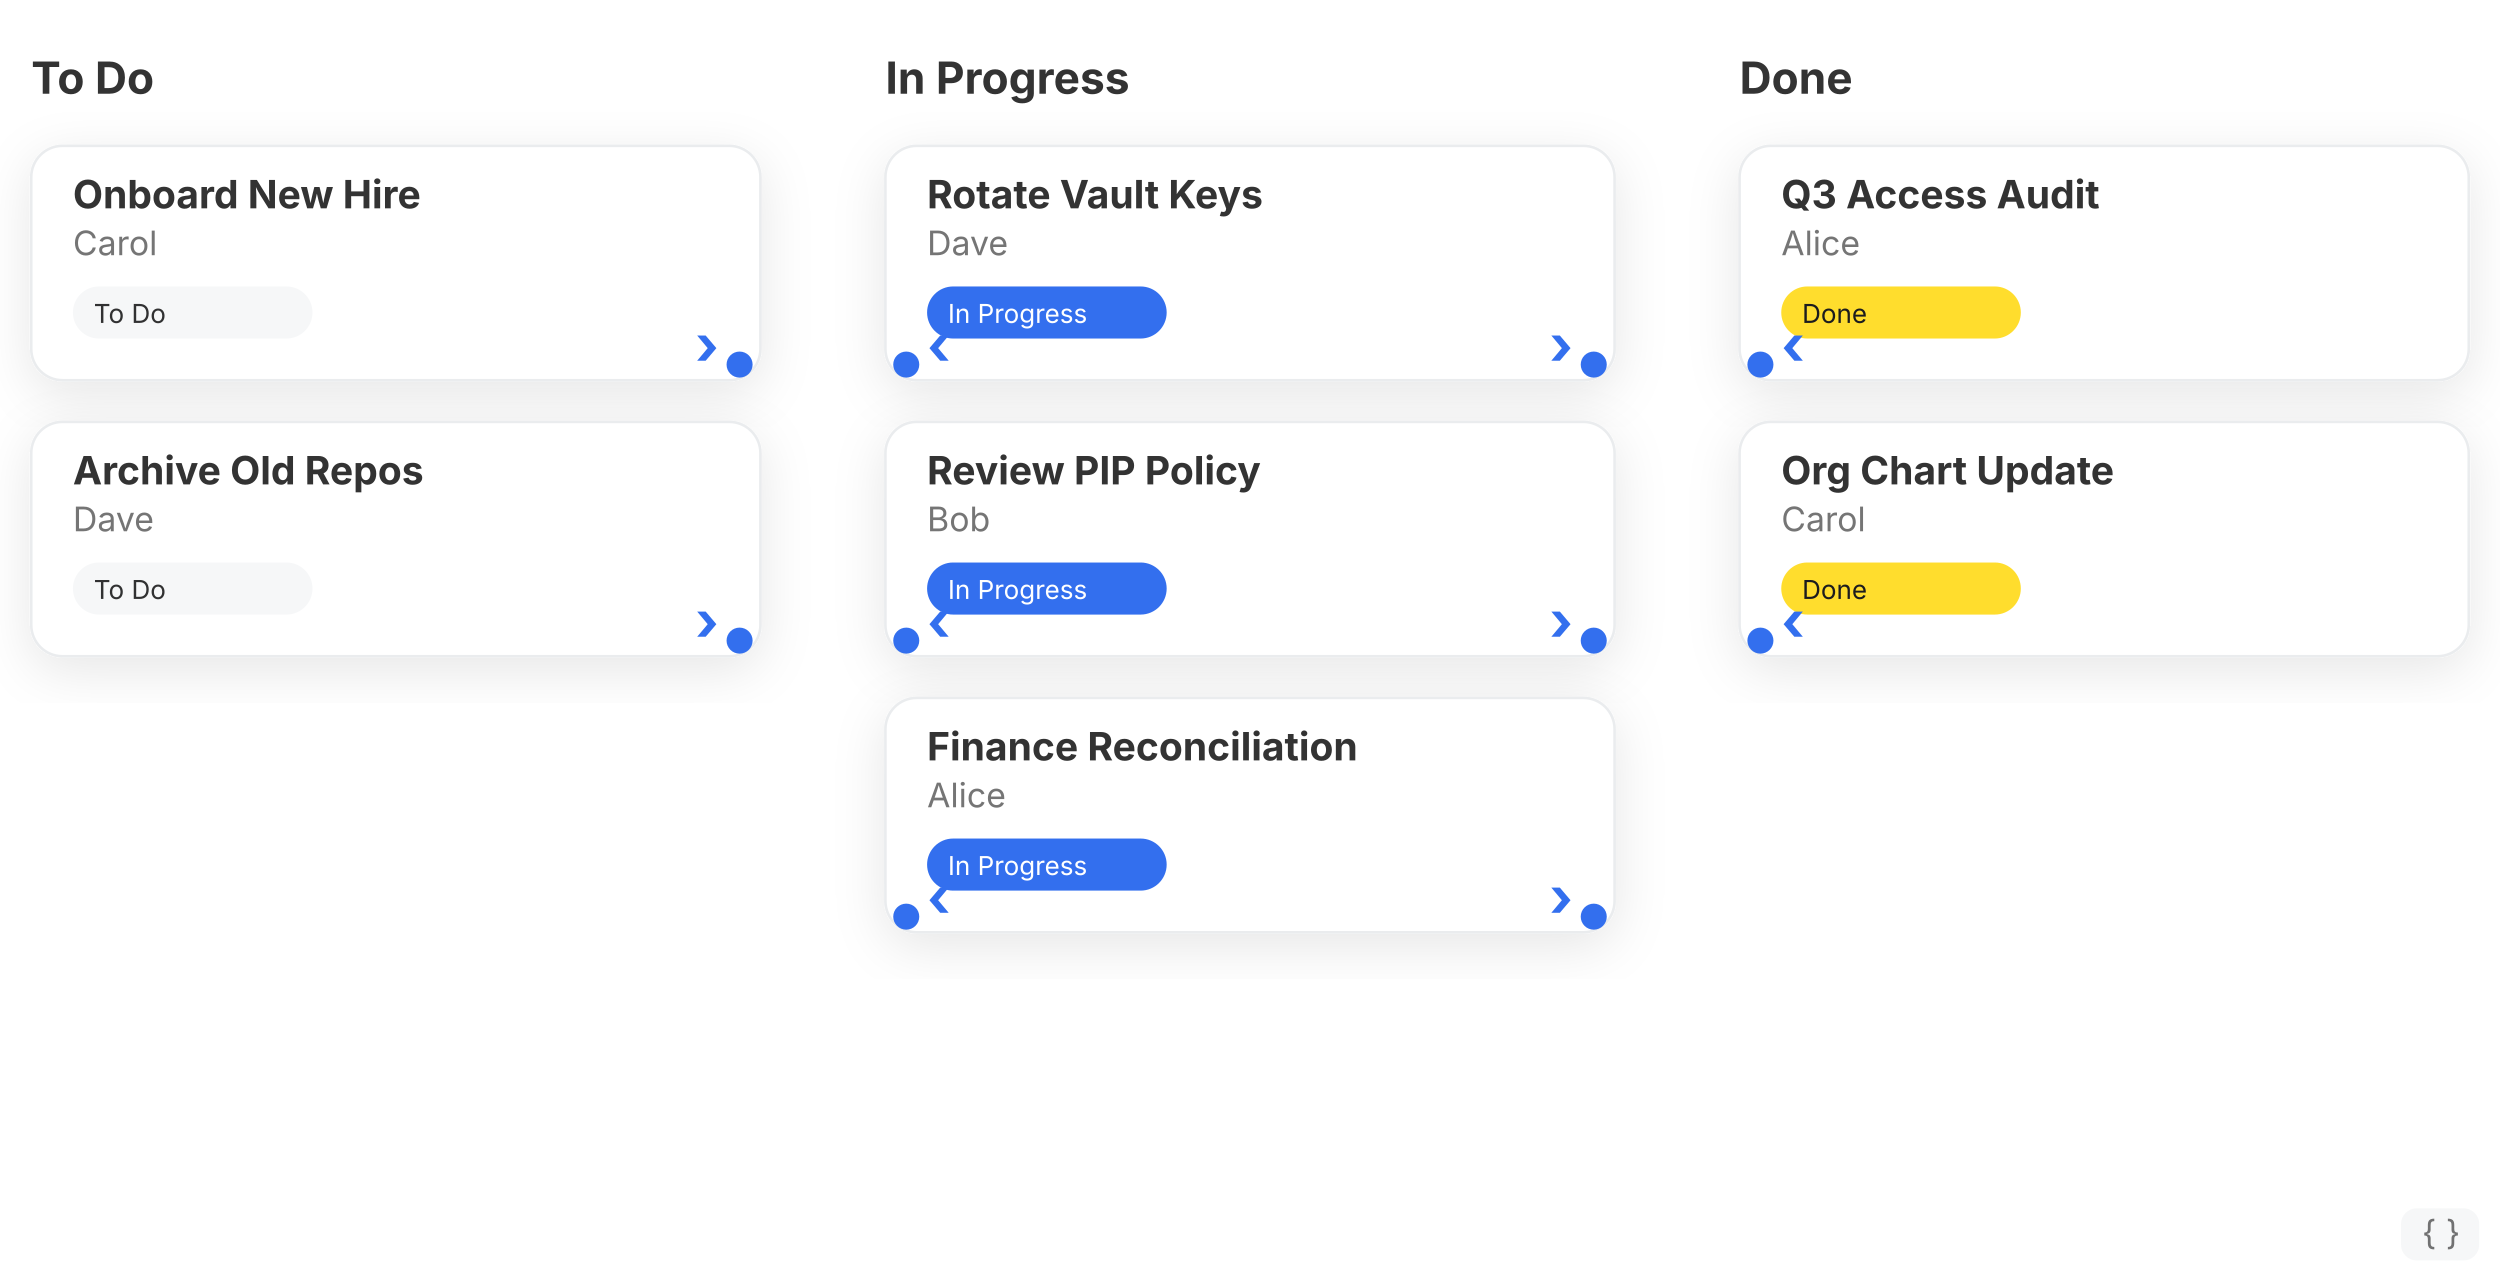
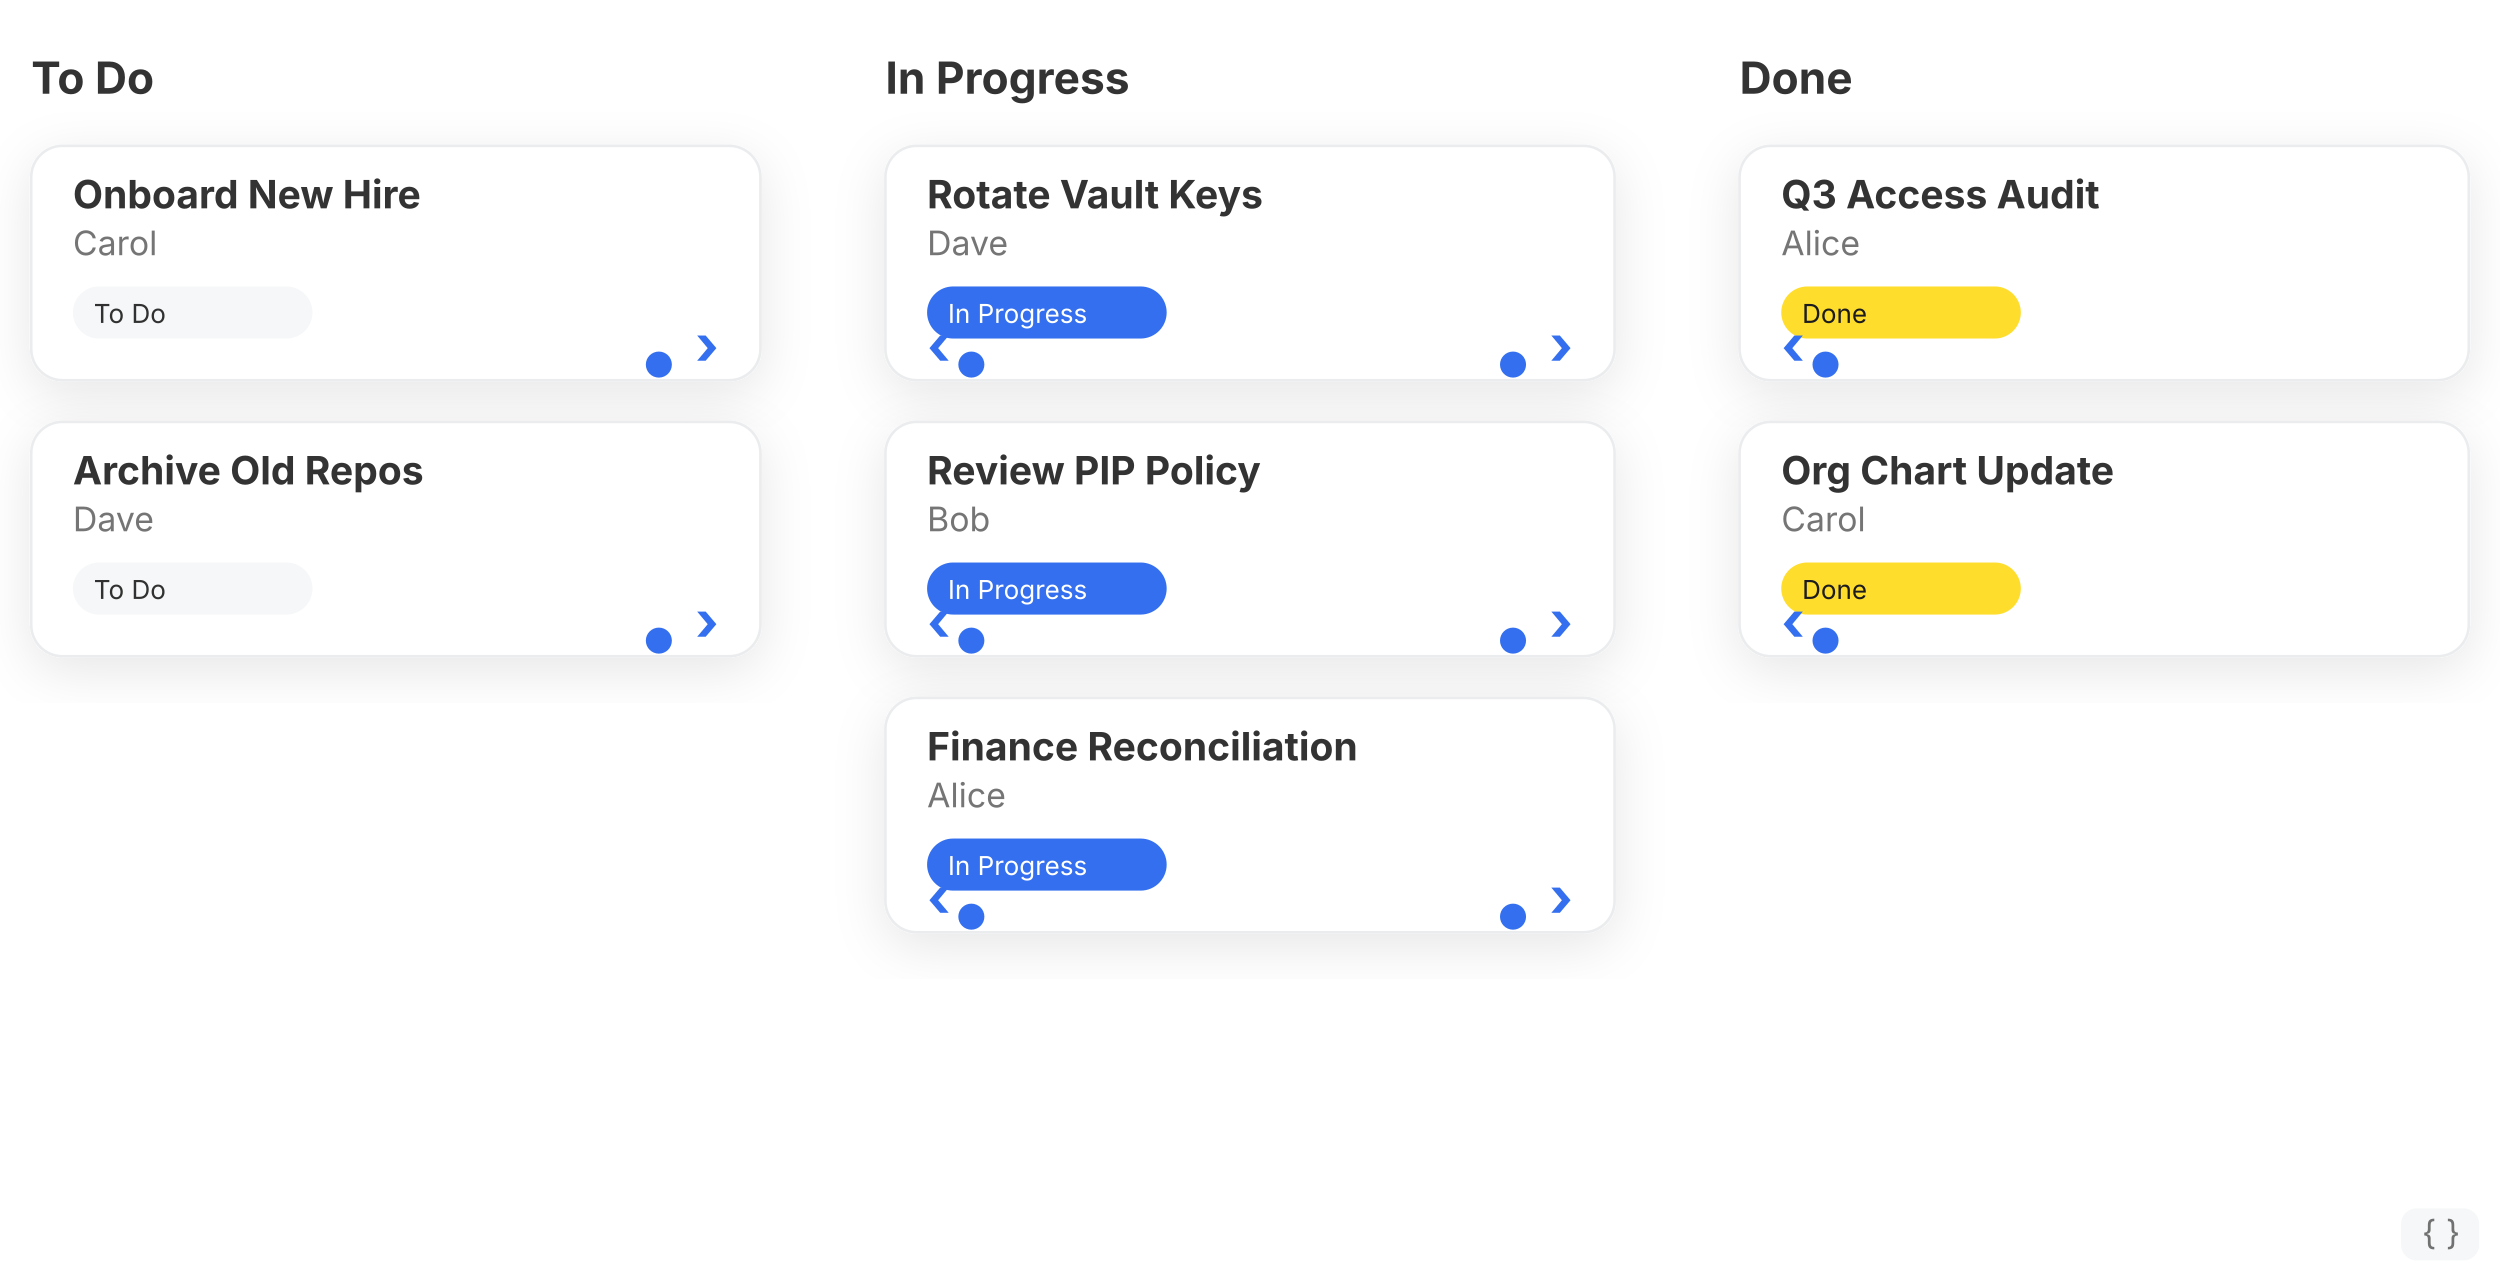
<svg xmlns="http://www.w3.org/2000/svg" viewBox="0 0 960 488" role="img" data-vi-canvas="1" font-family="Inter, Roboto, system-ui, sans-serif" aria-label="The task board: three columns, To Do, In Progress, Done, read from each task's own status. Every card links one step to a what-if page showing it in a neighbouring column.">
  <filter id="soft-shadow" x="-20%" y="-20%" width="140%" height="140%">
    <feDropShadow dx="0" dy="5" stdDeviation="10" flood-color="#000000" flood-opacity="0.10" />
  </filter>
  <style>
.hover-pair .hover-panel { opacity: 0; visibility: hidden; transition: opacity 150ms ease 250ms, visibility 0s linear 400ms; }
.hover-pair .hover-trigger { cursor: pointer; }
.hover-pair .hover-trigger:hover ~ .hover-panel, .hover-pair .hover-panel:hover { opacity: 1; visibility: visible; transition-delay: 0s; }
.hover-highlight { transition: stroke 150ms ease, stroke-width 150ms ease; cursor: pointer; }
.hover-highlight:hover { stroke: var(--vi-accent, #FFDD2D); stroke-width: 3; }
</style>
  <g transform="translate(0, 16)">
    <g transform="translate(12, 0)">
      <g transform="translate(0, 0)">
        <text x="0" y="20" text-anchor="start" fill="var(--vi-text-primary, rgba(0,0,0,0.80))" font-weight="700" font-size="17">To Do</text>
      </g>
      <g transform="translate(0, 40)">
        <g filter="url(#soft-shadow)">
          <rect x="0" width="280" height="90" rx="12" fill="var(--vi-surface-card, #FFFFFF)" stroke="var(--vi-line, #EAECEE)" stroke-width="1" />
        </g>
        <g transform="translate(16, 0)">
          <text x="0" y="24" text-anchor="start" fill="var(--vi-text-primary, rgba(0,0,0,0.80))" font-weight="700" font-size="15">Onboard New Hire</text>
        </g>
        <g transform="translate(16, 0)">
          <text x="0" y="42" text-anchor="start" fill="var(--vi-text-secondary, rgba(0,0,0,0.54))" font-weight="400" font-size="13">Carol</text>
        </g>
        <g transform="translate(16, 0)">
          <g transform="translate(0, 54)">
            <rect x="0" width="92" height="20" rx="10" fill="var(--vi-surface-track, #F6F7F8)" />
            <g transform="translate(8, 0)">
              <text x="0" y="14" text-anchor="start" fill="var(--vi-text-primary, rgba(0,0,0,0.80))" font-weight="400" font-size="10">To Do</text>
            </g>
          </g>
        </g>
      </g>
      <g transform="translate(0, 146)">
        <g filter="url(#soft-shadow)">
          <rect x="0" width="280" height="90" rx="12" fill="var(--vi-surface-card, #FFFFFF)" stroke="var(--vi-line, #EAECEE)" stroke-width="1" />
        </g>
        <g transform="translate(16, 0)">
          <text x="0" y="24" text-anchor="start" fill="var(--vi-text-primary, rgba(0,0,0,0.80))" font-weight="700" font-size="15">Archive Old Repos</text>
        </g>
        <g transform="translate(16, 0)">
          <text x="0" y="42" text-anchor="start" fill="var(--vi-text-secondary, rgba(0,0,0,0.54))" font-weight="400" font-size="13">Dave</text>
        </g>
        <g transform="translate(16, 0)">
          <g transform="translate(0, 54)">
            <rect x="0" width="92" height="20" rx="10" fill="var(--vi-surface-track, #F6F7F8)" />
            <g transform="translate(8, 0)">
              <text x="0" y="14" text-anchor="start" fill="var(--vi-text-primary, rgba(0,0,0,0.80))" font-weight="400" font-size="10">To Do</text>
            </g>
          </g>
        </g>
      </g>
      <g transform="translate(0, 252)">
</g>
      <g transform="translate(0, 358)">
</g>
    </g>
    <g transform="translate(340, 0)">
      <g transform="translate(0, 0)">
        <text x="0" y="20" text-anchor="start" fill="var(--vi-text-primary, rgba(0,0,0,0.80))" font-weight="700" font-size="17">In Progress</text>
      </g>
      <g transform="translate(0, 40)">
        <g filter="url(#soft-shadow)">
          <rect x="0" width="280" height="90" rx="12" fill="var(--vi-surface-card, #FFFFFF)" stroke="var(--vi-line, #EAECEE)" stroke-width="1" />
        </g>
        <g transform="translate(16, 0)">
          <text x="0" y="24" text-anchor="start" fill="var(--vi-text-primary, rgba(0,0,0,0.80))" font-weight="700" font-size="15">Rotate Vault Keys</text>
        </g>
        <g transform="translate(16, 0)">
          <text x="0" y="42" text-anchor="start" fill="var(--vi-text-secondary, rgba(0,0,0,0.54))" font-weight="400" font-size="13">Dave</text>
        </g>
        <g transform="translate(16, 0)">
          <g transform="translate(0, 54)">
            <rect x="0" width="92" height="20" rx="10" fill="var(--vi-action, #336FEE)" />
            <g transform="translate(8, 0)">
              <text x="0" y="14" text-anchor="start" fill="var(--vi-on-action, #FFFFFF)" font-weight="400" font-size="10">In Progress</text>
            </g>
          </g>
        </g>
      </g>
      <g transform="translate(0, 146)">
        <g filter="url(#soft-shadow)">
          <rect x="0" width="280" height="90" rx="12" fill="var(--vi-surface-card, #FFFFFF)" stroke="var(--vi-line, #EAECEE)" stroke-width="1" />
        </g>
        <g transform="translate(16, 0)">
          <text x="0" y="24" text-anchor="start" fill="var(--vi-text-primary, rgba(0,0,0,0.80))" font-weight="700" font-size="15">Review PIP Policy</text>
        </g>
        <g transform="translate(16, 0)">
          <text x="0" y="42" text-anchor="start" fill="var(--vi-text-secondary, rgba(0,0,0,0.54))" font-weight="400" font-size="13">Bob</text>
        </g>
        <g transform="translate(16, 0)">
          <g transform="translate(0, 54)">
            <rect x="0" width="92" height="20" rx="10" fill="var(--vi-action, #336FEE)" />
            <g transform="translate(8, 0)">
              <text x="0" y="14" text-anchor="start" fill="var(--vi-on-action, #FFFFFF)" font-weight="400" font-size="10">In Progress</text>
            </g>
          </g>
        </g>
      </g>
      <g transform="translate(0, 252)">
        <g filter="url(#soft-shadow)">
          <rect x="0" width="280" height="90" rx="12" fill="var(--vi-surface-card, #FFFFFF)" stroke="var(--vi-line, #EAECEE)" stroke-width="1" />
        </g>
        <g transform="translate(16, 0)">
          <text x="0" y="24" text-anchor="start" fill="var(--vi-text-primary, rgba(0,0,0,0.80))" font-weight="700" font-size="15">Finance Reconciliation</text>
        </g>
        <g transform="translate(16, 0)">
          <text x="0" y="42" text-anchor="start" fill="var(--vi-text-secondary, rgba(0,0,0,0.54))" font-weight="400" font-size="13">Alice</text>
        </g>
        <g transform="translate(16, 0)">
          <g transform="translate(0, 54)">
            <rect x="0" width="92" height="20" rx="10" fill="var(--vi-action, #336FEE)" />
            <g transform="translate(8, 0)">
              <text x="0" y="14" text-anchor="start" fill="var(--vi-on-action, #FFFFFF)" font-weight="400" font-size="10">In Progress</text>
            </g>
          </g>
        </g>
      </g>
      <g transform="translate(0, 358)">
</g>
    </g>
    <g transform="translate(668, 0)">
      <g transform="translate(0, 0)">
        <text x="0" y="20" text-anchor="start" fill="var(--vi-text-primary, rgba(0,0,0,0.80))" font-weight="700" font-size="17">Done</text>
      </g>
      <g transform="translate(0, 40)">
        <g filter="url(#soft-shadow)">
          <rect x="0" width="280" height="90" rx="12" fill="var(--vi-surface-card, #FFFFFF)" stroke="var(--vi-line, #EAECEE)" stroke-width="1" />
        </g>
        <g transform="translate(16, 0)">
          <text x="0" y="24" text-anchor="start" fill="var(--vi-text-primary, rgba(0,0,0,0.80))" font-weight="700" font-size="15">Q3 Access Audit</text>
        </g>
        <g transform="translate(16, 0)">
          <text x="0" y="42" text-anchor="start" fill="var(--vi-text-secondary, rgba(0,0,0,0.54))" font-weight="400" font-size="13">Alice</text>
        </g>
        <g transform="translate(16, 0)">
          <g transform="translate(0, 54)">
            <rect x="0" width="92" height="20" rx="10" fill="var(--vi-accent, #FFDD2D)" />
            <g transform="translate(8, 0)">
              <text x="0" y="14" text-anchor="start" fill="var(--vi-on-accent, #1C1C1E)" font-weight="400" font-size="10">Done</text>
            </g>
          </g>
        </g>
      </g>
      <g transform="translate(0, 146)">
        <g filter="url(#soft-shadow)">
          <rect x="0" width="280" height="90" rx="12" fill="var(--vi-surface-card, #FFFFFF)" stroke="var(--vi-line, #EAECEE)" stroke-width="1" />
        </g>
        <g transform="translate(16, 0)">
          <text x="0" y="24" text-anchor="start" fill="var(--vi-text-primary, rgba(0,0,0,0.80))" font-weight="700" font-size="15">Org Chart Update</text>
        </g>
        <g transform="translate(16, 0)">
          <text x="0" y="42" text-anchor="start" fill="var(--vi-text-secondary, rgba(0,0,0,0.54))" font-weight="400" font-size="13">Carol</text>
        </g>
        <g transform="translate(16, 0)">
          <g transform="translate(0, 54)">
            <rect x="0" width="92" height="20" rx="10" fill="var(--vi-accent, #FFDD2D)" />
            <g transform="translate(8, 0)">
              <text x="0" y="14" text-anchor="start" fill="var(--vi-on-accent, #1C1C1E)" font-weight="400" font-size="10">Done</text>
            </g>
          </g>
        </g>
      </g>
      <g transform="translate(0, 252)">
</g>
      <g transform="translate(0, 358)">
</g>
    </g>
    <g class="hover-pair">
      <g class="hover-trigger">
        <g transform="translate(12, 0)">
          <g transform="translate(0, 40)">
            <a href="/documentation/organization/whatifonboardnewhireinprogress">
              <g transform="translate(16, 0)">
                <text x="248" y="84" text-anchor="end" fill="var(--vi-action, #336FEE)" font-weight="700" font-size="21">›</text>
              </g>
            </a>
-             <g transform="translate(264, 0)">
-               <circle cx="8" cy="84" r="5" fill="var(--vi-action, #336FEE)" />
+             <g transform="translate(236, 0)">
+               <circle cx="5" cy="84" r="5" fill="var(--vi-action, #336FEE)" />
            </g>
          </g>
        </g>
      </g>
      <g class="hover-panel">
        <g transform="translate(340, 0)">
          <g transform="translate(0, 358)">
            <g filter="url(#soft-shadow)">
              <rect x="0" width="280" height="90" rx="12" fill="rgba(66,139,249,0.16)" stroke="var(--vi-action, #336FEE)" stroke-width="1" stroke-dasharray="4 3" />
            </g>
            <g transform="translate(16, 0)">
              <text x="0" y="24" text-anchor="start" fill="var(--vi-text-primary, rgba(0,0,0,0.80))" font-weight="700" font-size="15">Onboard New Hire</text>
            </g>
            <g transform="translate(16, 0)">
              <text x="0" y="42" text-anchor="start" fill="var(--vi-text-secondary, rgba(0,0,0,0.54))" font-weight="400" font-size="13">Carol</text>
            </g>
            <g transform="translate(16, 0)">
              <g transform="translate(0, 54)">
                <rect x="0" width="92" height="20" rx="10" fill="var(--vi-action, #336FEE)" />
                <g transform="translate(8, 0)">
                  <text x="0" y="14" text-anchor="start" fill="var(--vi-on-action, #FFFFFF)" font-weight="400" font-size="10">In Progress</text>
                </g>
              </g>
            </g>
            <g transform="translate(16, 0)">
              <text x="248" y="24" text-anchor="end" fill="var(--vi-action, #336FEE)" font-weight="400" font-size="10">Preview</text>
            </g>
          </g>
        </g>
      </g>
    </g>
    <g class="hover-pair">
      <g class="hover-trigger">
        <g transform="translate(12, 0)">
          <g transform="translate(0, 146)">
            <a href="/documentation/organization/whatifarchiveoldrepositoriesinprogress">
              <g transform="translate(16, 0)">
                <text x="248" y="84" text-anchor="end" fill="var(--vi-action, #336FEE)" font-weight="700" font-size="21">›</text>
              </g>
            </a>
-             <g transform="translate(264, 0)">
-               <circle cx="8" cy="84" r="5" fill="var(--vi-action, #336FEE)" />
+             <g transform="translate(236, 0)">
+               <circle cx="5" cy="84" r="5" fill="var(--vi-action, #336FEE)" />
            </g>
          </g>
        </g>
      </g>
      <g class="hover-panel">
        <g transform="translate(340, 0)">
          <g transform="translate(0, 358)">
            <g filter="url(#soft-shadow)">
              <rect x="0" width="280" height="90" rx="12" fill="rgba(66,139,249,0.16)" stroke="var(--vi-action, #336FEE)" stroke-width="1" stroke-dasharray="4 3" />
            </g>
            <g transform="translate(16, 0)">
              <text x="0" y="24" text-anchor="start" fill="var(--vi-text-primary, rgba(0,0,0,0.80))" font-weight="700" font-size="15">Archive Old Repos</text>
            </g>
            <g transform="translate(16, 0)">
              <text x="0" y="42" text-anchor="start" fill="var(--vi-text-secondary, rgba(0,0,0,0.54))" font-weight="400" font-size="13">Dave</text>
            </g>
            <g transform="translate(16, 0)">
              <g transform="translate(0, 54)">
                <rect x="0" width="92" height="20" rx="10" fill="var(--vi-action, #336FEE)" />
                <g transform="translate(8, 0)">
                  <text x="0" y="14" text-anchor="start" fill="var(--vi-on-action, #FFFFFF)" font-weight="400" font-size="10">In Progress</text>
                </g>
              </g>
            </g>
            <g transform="translate(16, 0)">
              <text x="248" y="24" text-anchor="end" fill="var(--vi-action, #336FEE)" font-weight="400" font-size="10">Preview</text>
            </g>
          </g>
        </g>
      </g>
    </g>
    <g class="hover-pair">
      <g class="hover-trigger">
        <g transform="translate(340, 0)">
          <g transform="translate(0, 40)">
            <a href="/documentation/organization/whatifrotatevaultkeystodo">
              <g transform="translate(16, 0)">
                <text x="0" y="84" text-anchor="start" fill="var(--vi-action, #336FEE)" font-weight="700" font-size="21">‹</text>
              </g>
            </a>
-             <g transform="translate(0, 0)">
-               <circle cx="8" cy="84" r="5" fill="var(--vi-action, #336FEE)" />
+             <g transform="translate(28, 0)">
+               <circle cx="5" cy="84" r="5" fill="var(--vi-action, #336FEE)" />
            </g>
          </g>
        </g>
      </g>
      <g class="hover-panel">
        <g transform="translate(12, 0)">
          <g transform="translate(0, 252)">
            <g filter="url(#soft-shadow)">
              <rect x="0" width="280" height="90" rx="12" fill="rgba(66,139,249,0.16)" stroke="var(--vi-action, #336FEE)" stroke-width="1" stroke-dasharray="4 3" />
            </g>
            <g transform="translate(16, 0)">
              <text x="0" y="24" text-anchor="start" fill="var(--vi-text-primary, rgba(0,0,0,0.80))" font-weight="700" font-size="15">Rotate Vault Keys</text>
            </g>
            <g transform="translate(16, 0)">
              <text x="0" y="42" text-anchor="start" fill="var(--vi-text-secondary, rgba(0,0,0,0.54))" font-weight="400" font-size="13">Dave</text>
            </g>
            <g transform="translate(16, 0)">
              <g transform="translate(0, 54)">
                <rect x="0" width="92" height="20" rx="10" fill="var(--vi-surface-track, #F6F7F8)" />
                <g transform="translate(8, 0)">
                  <text x="0" y="14" text-anchor="start" fill="var(--vi-text-primary, rgba(0,0,0,0.80))" font-weight="400" font-size="10">To Do</text>
                </g>
              </g>
            </g>
            <g transform="translate(16, 0)">
              <text x="248" y="24" text-anchor="end" fill="var(--vi-action, #336FEE)" font-weight="400" font-size="10">Preview</text>
            </g>
          </g>
        </g>
      </g>
    </g>
    <g class="hover-pair">
      <g class="hover-trigger">
        <g transform="translate(340, 0)">
          <g transform="translate(0, 40)">
            <a href="/documentation/organization/whatifrotatevaultkeysdone">
              <g transform="translate(16, 0)">
                <text x="248" y="84" text-anchor="end" fill="var(--vi-action, #336FEE)" font-weight="700" font-size="21">›</text>
              </g>
            </a>
-             <g transform="translate(264, 0)">
-               <circle cx="8" cy="84" r="5" fill="var(--vi-action, #336FEE)" />
+             <g transform="translate(236, 0)">
+               <circle cx="5" cy="84" r="5" fill="var(--vi-action, #336FEE)" />
            </g>
          </g>
        </g>
      </g>
      <g class="hover-panel">
        <g transform="translate(668, 0)">
          <g transform="translate(0, 252)">
            <g filter="url(#soft-shadow)">
              <rect x="0" width="280" height="90" rx="12" fill="rgba(66,139,249,0.16)" stroke="var(--vi-action, #336FEE)" stroke-width="1" stroke-dasharray="4 3" />
            </g>
            <g transform="translate(16, 0)">
              <text x="0" y="24" text-anchor="start" fill="var(--vi-text-primary, rgba(0,0,0,0.80))" font-weight="700" font-size="15">Rotate Vault Keys</text>
            </g>
            <g transform="translate(16, 0)">
              <text x="0" y="42" text-anchor="start" fill="var(--vi-text-secondary, rgba(0,0,0,0.54))" font-weight="400" font-size="13">Dave</text>
            </g>
            <g transform="translate(16, 0)">
              <g transform="translate(0, 54)">
                <rect x="0" width="92" height="20" rx="10" fill="var(--vi-accent, #FFDD2D)" />
                <g transform="translate(8, 0)">
                  <text x="0" y="14" text-anchor="start" fill="var(--vi-on-accent, #1C1C1E)" font-weight="400" font-size="10">Done</text>
                </g>
              </g>
            </g>
            <g transform="translate(16, 0)">
              <text x="248" y="24" text-anchor="end" fill="var(--vi-action, #336FEE)" font-weight="400" font-size="10">Preview</text>
            </g>
          </g>
        </g>
      </g>
    </g>
    <g class="hover-pair">
      <g class="hover-trigger">
        <g transform="translate(340, 0)">
          <g transform="translate(0, 146)">
            <a href="/documentation/organization/whatifreviewimprovementplanpolicytodo">
              <g transform="translate(16, 0)">
                <text x="0" y="84" text-anchor="start" fill="var(--vi-action, #336FEE)" font-weight="700" font-size="21">‹</text>
              </g>
            </a>
-             <g transform="translate(0, 0)">
-               <circle cx="8" cy="84" r="5" fill="var(--vi-action, #336FEE)" />
+             <g transform="translate(28, 0)">
+               <circle cx="5" cy="84" r="5" fill="var(--vi-action, #336FEE)" />
            </g>
          </g>
        </g>
      </g>
      <g class="hover-panel">
        <g transform="translate(12, 0)">
          <g transform="translate(0, 252)">
            <g filter="url(#soft-shadow)">
              <rect x="0" width="280" height="90" rx="12" fill="rgba(66,139,249,0.16)" stroke="var(--vi-action, #336FEE)" stroke-width="1" stroke-dasharray="4 3" />
            </g>
            <g transform="translate(16, 0)">
              <text x="0" y="24" text-anchor="start" fill="var(--vi-text-primary, rgba(0,0,0,0.80))" font-weight="700" font-size="15">Review PIP Policy</text>
            </g>
            <g transform="translate(16, 0)">
              <text x="0" y="42" text-anchor="start" fill="var(--vi-text-secondary, rgba(0,0,0,0.54))" font-weight="400" font-size="13">Bob</text>
            </g>
            <g transform="translate(16, 0)">
              <g transform="translate(0, 54)">
                <rect x="0" width="92" height="20" rx="10" fill="var(--vi-surface-track, #F6F7F8)" />
                <g transform="translate(8, 0)">
                  <text x="0" y="14" text-anchor="start" fill="var(--vi-text-primary, rgba(0,0,0,0.80))" font-weight="400" font-size="10">To Do</text>
                </g>
              </g>
            </g>
            <g transform="translate(16, 0)">
              <text x="248" y="24" text-anchor="end" fill="var(--vi-action, #336FEE)" font-weight="400" font-size="10">Preview</text>
            </g>
          </g>
        </g>
      </g>
    </g>
    <g class="hover-pair">
      <g class="hover-trigger">
        <g transform="translate(340, 0)">
          <g transform="translate(0, 146)">
            <a href="/documentation/organization/whatifreviewimprovementplanpolicydone">
              <g transform="translate(16, 0)">
                <text x="248" y="84" text-anchor="end" fill="var(--vi-action, #336FEE)" font-weight="700" font-size="21">›</text>
              </g>
            </a>
-             <g transform="translate(264, 0)">
-               <circle cx="8" cy="84" r="5" fill="var(--vi-action, #336FEE)" />
+             <g transform="translate(236, 0)">
+               <circle cx="5" cy="84" r="5" fill="var(--vi-action, #336FEE)" />
            </g>
          </g>
        </g>
      </g>
      <g class="hover-panel">
        <g transform="translate(668, 0)">
          <g transform="translate(0, 252)">
            <g filter="url(#soft-shadow)">
              <rect x="0" width="280" height="90" rx="12" fill="rgba(66,139,249,0.16)" stroke="var(--vi-action, #336FEE)" stroke-width="1" stroke-dasharray="4 3" />
            </g>
            <g transform="translate(16, 0)">
              <text x="0" y="24" text-anchor="start" fill="var(--vi-text-primary, rgba(0,0,0,0.80))" font-weight="700" font-size="15">Review PIP Policy</text>
            </g>
            <g transform="translate(16, 0)">
              <text x="0" y="42" text-anchor="start" fill="var(--vi-text-secondary, rgba(0,0,0,0.54))" font-weight="400" font-size="13">Bob</text>
            </g>
            <g transform="translate(16, 0)">
              <g transform="translate(0, 54)">
                <rect x="0" width="92" height="20" rx="10" fill="var(--vi-accent, #FFDD2D)" />
                <g transform="translate(8, 0)">
                  <text x="0" y="14" text-anchor="start" fill="var(--vi-on-accent, #1C1C1E)" font-weight="400" font-size="10">Done</text>
                </g>
              </g>
            </g>
            <g transform="translate(16, 0)">
              <text x="248" y="24" text-anchor="end" fill="var(--vi-action, #336FEE)" font-weight="400" font-size="10">Preview</text>
            </g>
          </g>
        </g>
      </g>
    </g>
    <g class="hover-pair">
      <g class="hover-trigger">
        <g transform="translate(340, 0)">
          <g transform="translate(0, 252)">
            <a href="/documentation/organization/whatiffinancereconciliationtodo">
              <g transform="translate(16, 0)">
                <text x="0" y="84" text-anchor="start" fill="var(--vi-action, #336FEE)" font-weight="700" font-size="21">‹</text>
              </g>
            </a>
-             <g transform="translate(0, 0)">
-               <circle cx="8" cy="84" r="5" fill="var(--vi-action, #336FEE)" />
+             <g transform="translate(28, 0)">
+               <circle cx="5" cy="84" r="5" fill="var(--vi-action, #336FEE)" />
            </g>
          </g>
        </g>
      </g>
      <g class="hover-panel">
        <g transform="translate(12, 0)">
          <g transform="translate(0, 252)">
            <g filter="url(#soft-shadow)">
              <rect x="0" width="280" height="90" rx="12" fill="rgba(66,139,249,0.16)" stroke="var(--vi-action, #336FEE)" stroke-width="1" stroke-dasharray="4 3" />
            </g>
            <g transform="translate(16, 0)">
              <text x="0" y="24" text-anchor="start" fill="var(--vi-text-primary, rgba(0,0,0,0.80))" font-weight="700" font-size="15">Finance Reconciliation</text>
            </g>
            <g transform="translate(16, 0)">
              <text x="0" y="42" text-anchor="start" fill="var(--vi-text-secondary, rgba(0,0,0,0.54))" font-weight="400" font-size="13">Alice</text>
            </g>
            <g transform="translate(16, 0)">
              <g transform="translate(0, 54)">
                <rect x="0" width="92" height="20" rx="10" fill="var(--vi-surface-track, #F6F7F8)" />
                <g transform="translate(8, 0)">
                  <text x="0" y="14" text-anchor="start" fill="var(--vi-text-primary, rgba(0,0,0,0.80))" font-weight="400" font-size="10">To Do</text>
                </g>
              </g>
            </g>
            <g transform="translate(16, 0)">
              <text x="248" y="24" text-anchor="end" fill="var(--vi-action, #336FEE)" font-weight="400" font-size="10">Preview</text>
            </g>
          </g>
        </g>
      </g>
    </g>
    <g class="hover-pair">
      <g class="hover-trigger">
        <g transform="translate(340, 0)">
          <g transform="translate(0, 252)">
            <a href="/documentation/organization/whatiffinancereconciliationdone">
              <g transform="translate(16, 0)">
                <text x="248" y="84" text-anchor="end" fill="var(--vi-action, #336FEE)" font-weight="700" font-size="21">›</text>
              </g>
            </a>
-             <g transform="translate(264, 0)">
-               <circle cx="8" cy="84" r="5" fill="var(--vi-action, #336FEE)" />
+             <g transform="translate(236, 0)">
+               <circle cx="5" cy="84" r="5" fill="var(--vi-action, #336FEE)" />
            </g>
          </g>
        </g>
      </g>
      <g class="hover-panel">
        <g transform="translate(668, 0)">
          <g transform="translate(0, 252)">
            <g filter="url(#soft-shadow)">
              <rect x="0" width="280" height="90" rx="12" fill="rgba(66,139,249,0.16)" stroke="var(--vi-action, #336FEE)" stroke-width="1" stroke-dasharray="4 3" />
            </g>
            <g transform="translate(16, 0)">
              <text x="0" y="24" text-anchor="start" fill="var(--vi-text-primary, rgba(0,0,0,0.80))" font-weight="700" font-size="15">Finance Reconciliation</text>
            </g>
            <g transform="translate(16, 0)">
              <text x="0" y="42" text-anchor="start" fill="var(--vi-text-secondary, rgba(0,0,0,0.54))" font-weight="400" font-size="13">Alice</text>
            </g>
            <g transform="translate(16, 0)">
              <g transform="translate(0, 54)">
                <rect x="0" width="92" height="20" rx="10" fill="var(--vi-accent, #FFDD2D)" />
                <g transform="translate(8, 0)">
                  <text x="0" y="14" text-anchor="start" fill="var(--vi-on-accent, #1C1C1E)" font-weight="400" font-size="10">Done</text>
                </g>
              </g>
            </g>
            <g transform="translate(16, 0)">
              <text x="248" y="24" text-anchor="end" fill="var(--vi-action, #336FEE)" font-weight="400" font-size="10">Preview</text>
            </g>
          </g>
        </g>
      </g>
    </g>
    <g class="hover-pair">
      <g class="hover-trigger">
        <g transform="translate(668, 0)">
          <g transform="translate(0, 40)">
            <a href="/documentation/organization/whatifq3accessauditinprogress">
              <g transform="translate(16, 0)">
                <text x="0" y="84" text-anchor="start" fill="var(--vi-action, #336FEE)" font-weight="700" font-size="21">‹</text>
              </g>
            </a>
-             <g transform="translate(0, 0)">
-               <circle cx="8" cy="84" r="5" fill="var(--vi-action, #336FEE)" />
+             <g transform="translate(28, 0)">
+               <circle cx="5" cy="84" r="5" fill="var(--vi-action, #336FEE)" />
            </g>
          </g>
        </g>
      </g>
      <g class="hover-panel">
        <g transform="translate(340, 0)">
          <g transform="translate(0, 358)">
            <g filter="url(#soft-shadow)">
              <rect x="0" width="280" height="90" rx="12" fill="rgba(66,139,249,0.16)" stroke="var(--vi-action, #336FEE)" stroke-width="1" stroke-dasharray="4 3" />
            </g>
            <g transform="translate(16, 0)">
              <text x="0" y="24" text-anchor="start" fill="var(--vi-text-primary, rgba(0,0,0,0.80))" font-weight="700" font-size="15">Q3 Access Audit</text>
            </g>
            <g transform="translate(16, 0)">
              <text x="0" y="42" text-anchor="start" fill="var(--vi-text-secondary, rgba(0,0,0,0.54))" font-weight="400" font-size="13">Alice</text>
            </g>
            <g transform="translate(16, 0)">
              <g transform="translate(0, 54)">
                <rect x="0" width="92" height="20" rx="10" fill="var(--vi-action, #336FEE)" />
                <g transform="translate(8, 0)">
                  <text x="0" y="14" text-anchor="start" fill="var(--vi-on-action, #FFFFFF)" font-weight="400" font-size="10">In Progress</text>
                </g>
              </g>
            </g>
            <g transform="translate(16, 0)">
              <text x="248" y="24" text-anchor="end" fill="var(--vi-action, #336FEE)" font-weight="400" font-size="10">Preview</text>
            </g>
          </g>
        </g>
      </g>
    </g>
    <g class="hover-pair">
      <g class="hover-trigger">
        <g transform="translate(668, 0)">
          <g transform="translate(0, 146)">
            <a href="/documentation/organization/whatifupdateorganizationchartinprogress">
              <g transform="translate(16, 0)">
                <text x="0" y="84" text-anchor="start" fill="var(--vi-action, #336FEE)" font-weight="700" font-size="21">‹</text>
              </g>
            </a>
-             <g transform="translate(0, 0)">
-               <circle cx="8" cy="84" r="5" fill="var(--vi-action, #336FEE)" />
+             <g transform="translate(28, 0)">
+               <circle cx="5" cy="84" r="5" fill="var(--vi-action, #336FEE)" />
            </g>
          </g>
        </g>
      </g>
      <g class="hover-panel">
        <g transform="translate(340, 0)">
          <g transform="translate(0, 358)">
            <g filter="url(#soft-shadow)">
              <rect x="0" width="280" height="90" rx="12" fill="rgba(66,139,249,0.16)" stroke="var(--vi-action, #336FEE)" stroke-width="1" stroke-dasharray="4 3" />
            </g>
            <g transform="translate(16, 0)">
              <text x="0" y="24" text-anchor="start" fill="var(--vi-text-primary, rgba(0,0,0,0.80))" font-weight="700" font-size="15">Org Chart Update</text>
            </g>
            <g transform="translate(16, 0)">
              <text x="0" y="42" text-anchor="start" fill="var(--vi-text-secondary, rgba(0,0,0,0.54))" font-weight="400" font-size="13">Carol</text>
            </g>
            <g transform="translate(16, 0)">
              <g transform="translate(0, 54)">
                <rect x="0" width="92" height="20" rx="10" fill="var(--vi-action, #336FEE)" />
                <g transform="translate(8, 0)">
                  <text x="0" y="14" text-anchor="start" fill="var(--vi-on-action, #FFFFFF)" font-weight="400" font-size="10">In Progress</text>
                </g>
              </g>
            </g>
            <g transform="translate(16, 0)">
              <text x="248" y="24" text-anchor="end" fill="var(--vi-action, #336FEE)" font-weight="400" font-size="10">Preview</text>
            </g>
          </g>
        </g>
      </g>
    </g>
  </g>
  <g transform="translate(0, 464)">
    <g transform="translate(922, 0)">
      <a href="/documentation/organization/boardsource">
        <rect x="0" width="30" height="20" rx="6" fill="var(--vi-surface-track, #F6F7F8)" />
        <g transform="translate(8, 0)">
          <text x="0" y="14" text-anchor="start" fill="var(--vi-text-secondary, rgba(0,0,0,0.54))" font-weight="400" font-size="13">{ }</text>
        </g>
      </a>
    </g>
  </g>
</svg>
